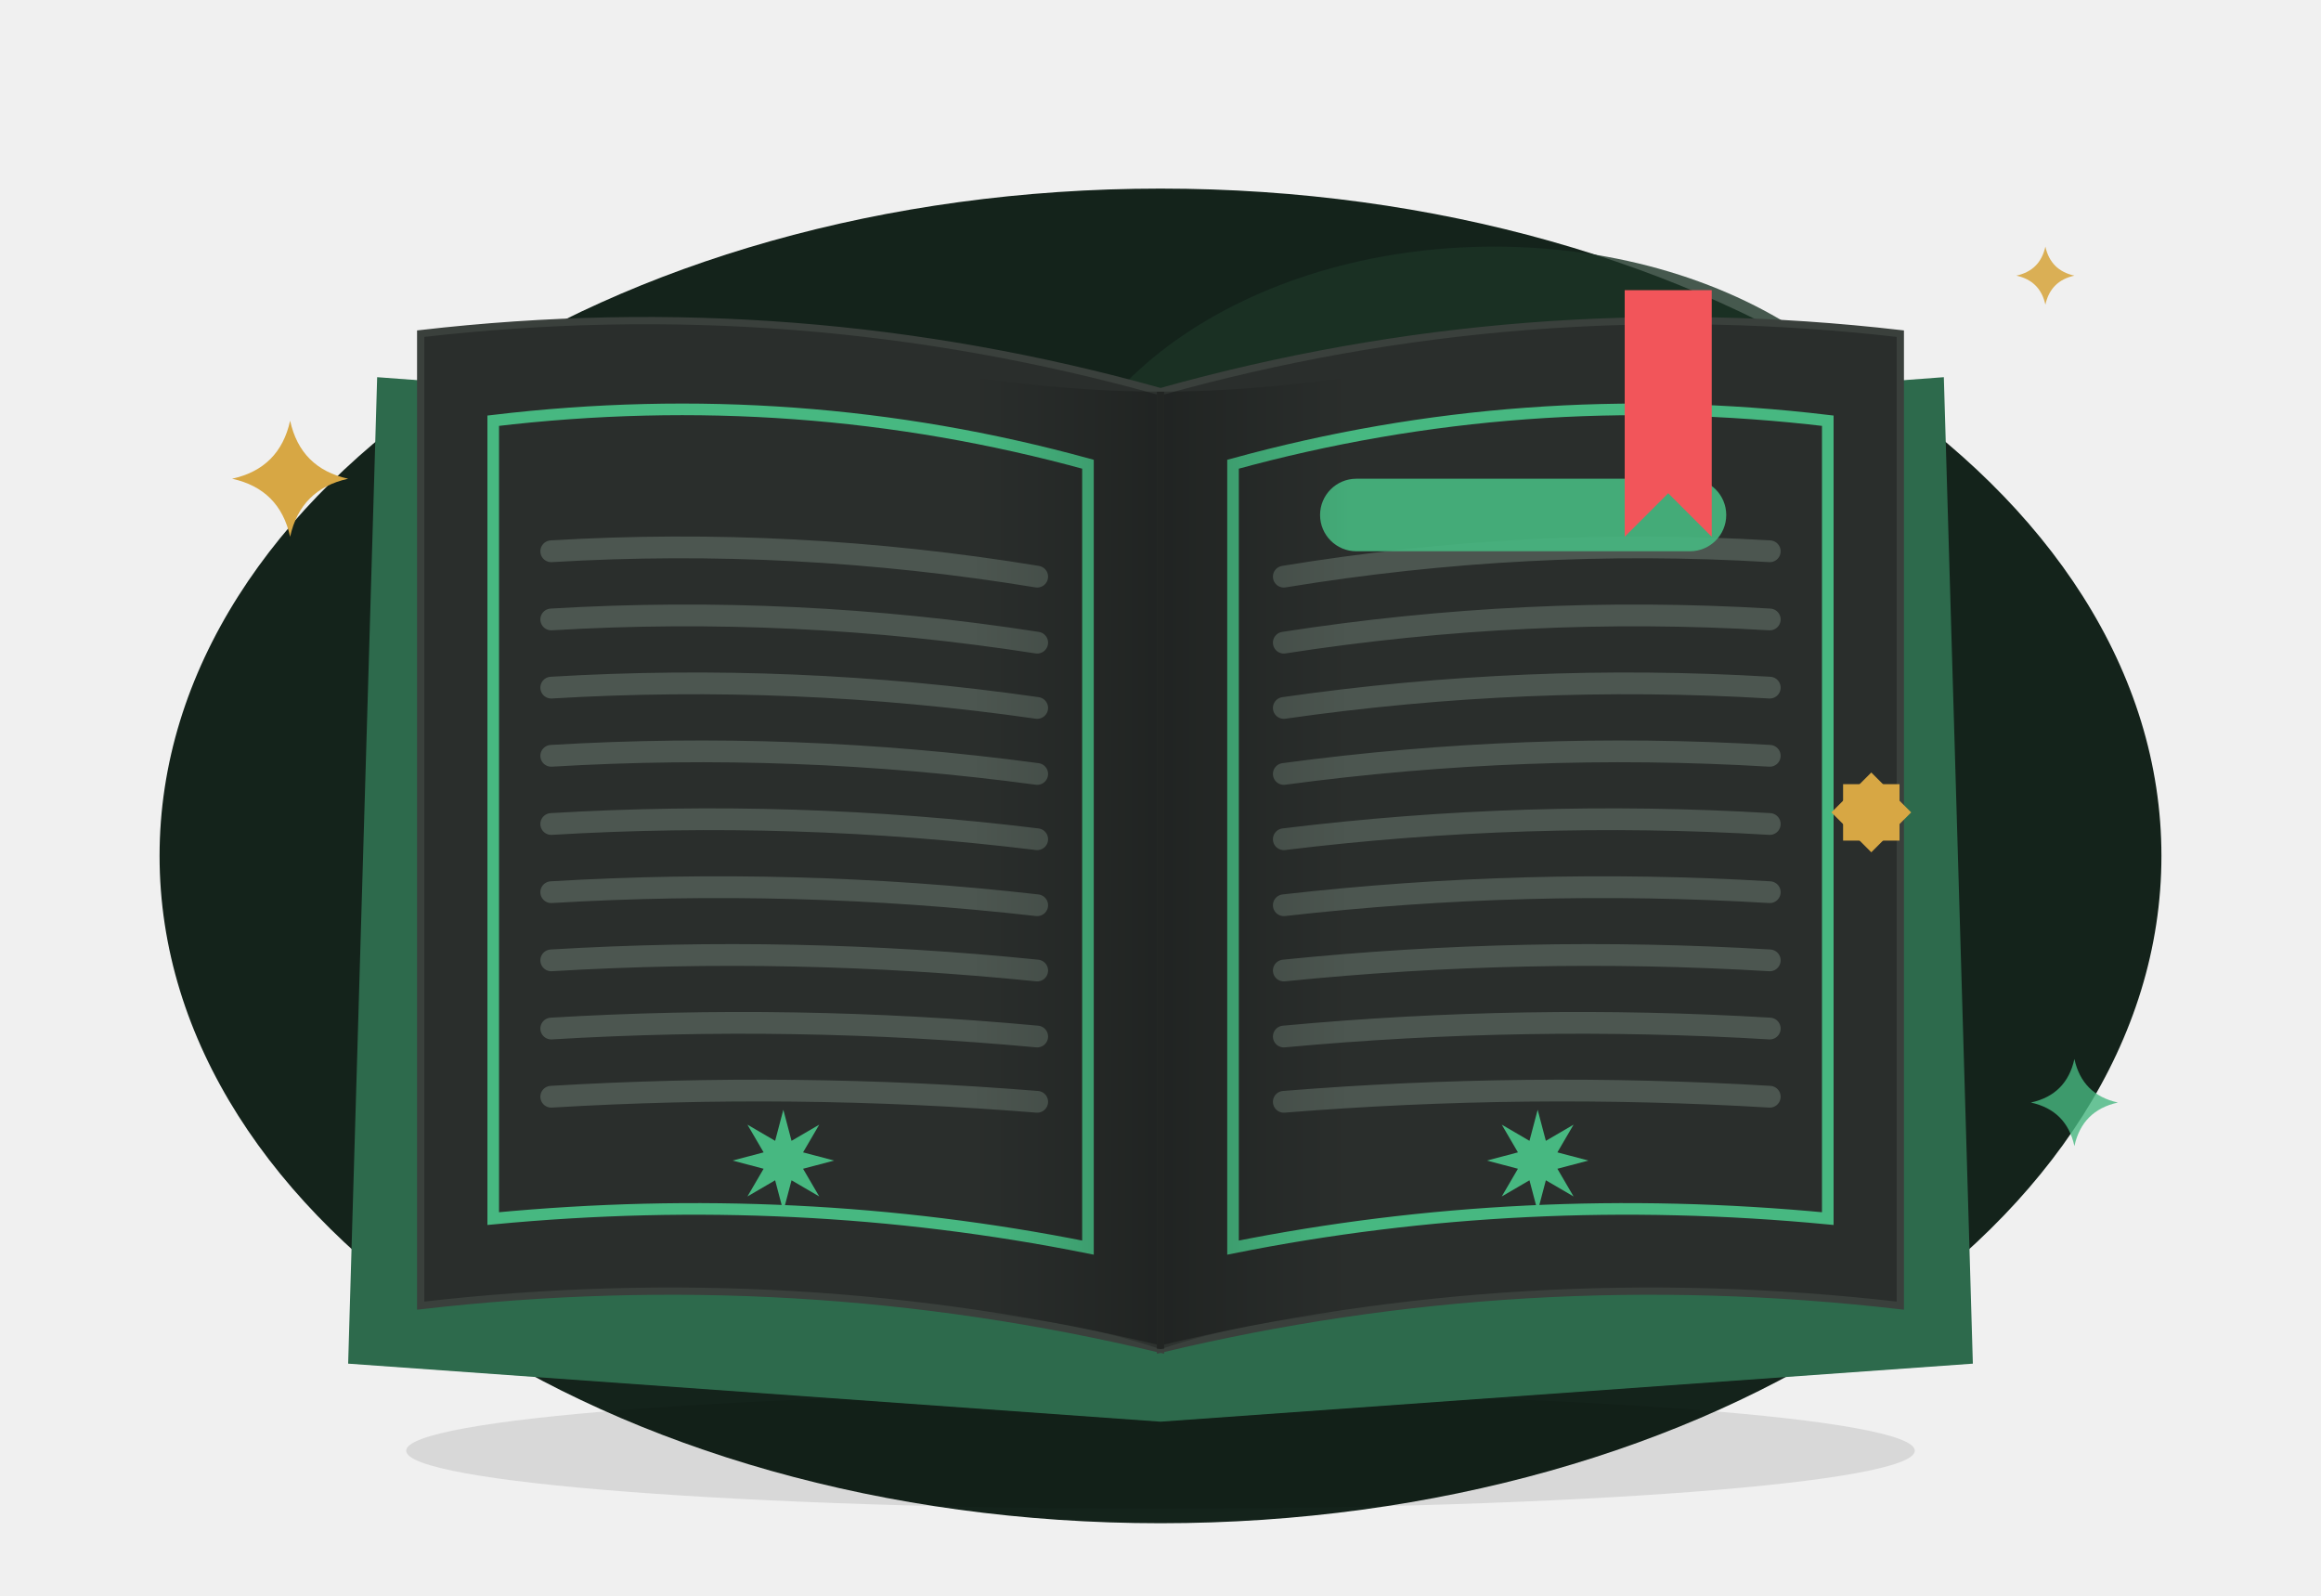
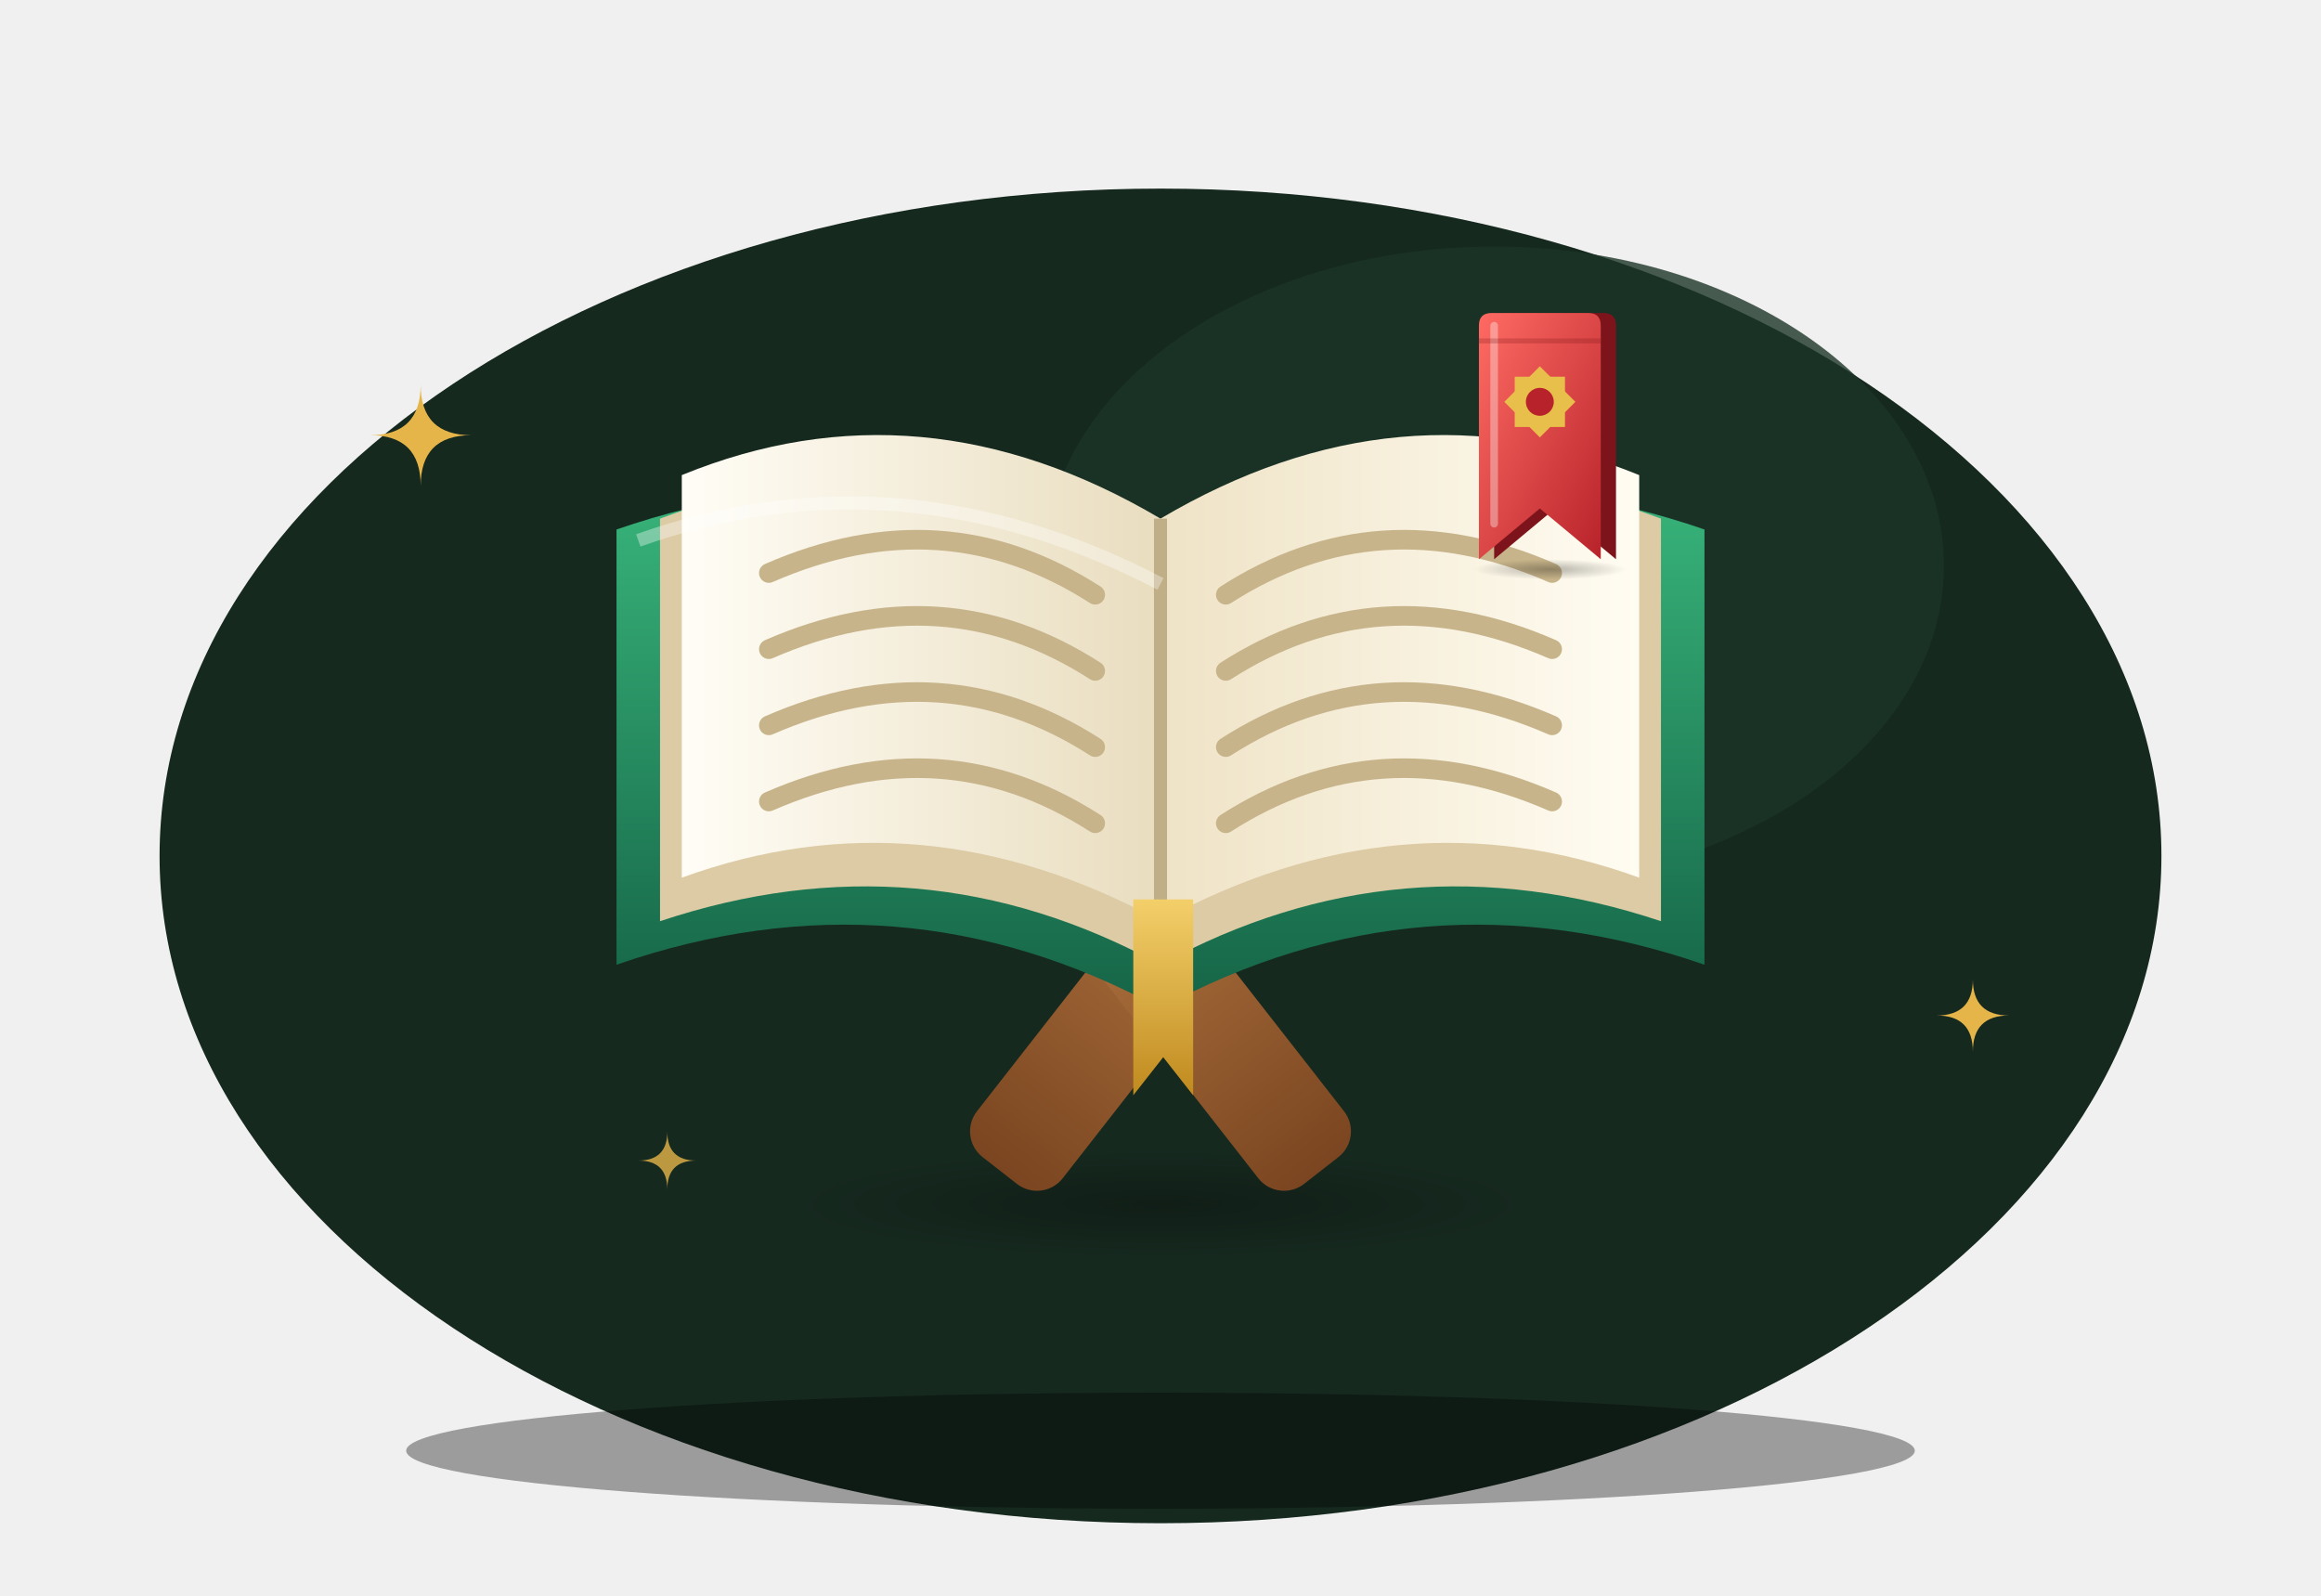
<svg xmlns="http://www.w3.org/2000/svg" width="320" height="220" viewBox="0 0 320 220">
-   <ellipse cx="160" cy="118" rx="138" ry="92" fill="#14231B" />
-   <ellipse cx="206" cy="78" rx="62" ry="44" fill="#1B3326" opacity="0.8" />
-   <ellipse cx="160" cy="200" rx="104" ry="8" fill="#000000" opacity="0.10" />
-   <defs>
-     <linearGradient id="spL" x1="1" x2="0">
-       <stop offset="0" stop-color="#000000" stop-opacity="0.22" />
-       <stop offset="1" stop-color="#000000" stop-opacity="0" />
-     </linearGradient>
-     <linearGradient id="spR" x1="0" x2="1">
-       <stop offset="0" stop-color="#000000" stop-opacity="0.22" />
-       <stop offset="1" stop-color="#000000" stop-opacity="0" />
-     </linearGradient>
-   </defs>
-   <path d="M52 52 L160 60 L268 52 L272 188 L160 196 L48 188 Z" fill="#2D6A4C" />
-   <path d="M58 46 Q110 40 160 54 L160 186 Q110 174 58 180 Z" fill="#2A2E2C" stroke="#3A403C" />
-   <path d="M262 46 Q210 40 160 54 L160 186 Q210 174 262 180 Z" fill="#2A2E2C" stroke="#3A403C" />
-   <path d="M68 58 Q110 53 150 64 L150 172 Q110 164 68 168 Z" fill="none" stroke="#47B881" stroke-width="1.6" />
-   <path d="M252 58 Q210 53 170 64 L170 172 Q210 164 252 168 Z" fill="none" stroke="#47B881" stroke-width="1.6" />
-   <path d="M76 76.0 Q109.5 74.0 143 79.5" stroke="#4C5650" stroke-width="3" stroke-linecap="round" fill="none" />
-   <path d="M76 85.4 Q109.5 83.4 143 88.6" stroke="#4C5650" stroke-width="3" stroke-linecap="round" fill="none" />
-   <path d="M76 94.8 Q109.5 92.8 143 97.6" stroke="#4C5650" stroke-width="3" stroke-linecap="round" fill="none" />
-   <path d="M76 104.2 Q109.5 102.2 143 106.7" stroke="#4C5650" stroke-width="3" stroke-linecap="round" fill="none" />
-   <path d="M76 113.6 Q109.5 111.6 143 115.7" stroke="#4C5650" stroke-width="3" stroke-linecap="round" fill="none" />
-   <path d="M76 123.0 Q109.5 121.0 143 124.8" stroke="#4C5650" stroke-width="3" stroke-linecap="round" fill="none" />
-   <path d="M76 132.4 Q109.5 130.4 143 133.8" stroke="#4C5650" stroke-width="3" stroke-linecap="round" fill="none" />
-   <path d="M76 141.8 Q109.5 139.8 143 142.9" stroke="#4C5650" stroke-width="3" stroke-linecap="round" fill="none" />
-   <path d="M76 151.2 Q109.5 149.2 143 151.9" stroke="#4C5650" stroke-width="3" stroke-linecap="round" fill="none" />
-   <path d="M177 79.5 Q210.5 74.0 244 76.0" stroke="#4C5650" stroke-width="3" stroke-linecap="round" fill="none" />
-   <path d="M177 88.6 Q210.5 83.4 244 85.4" stroke="#4C5650" stroke-width="3" stroke-linecap="round" fill="none" />
-   <path d="M177 97.6 Q210.5 92.8 244 94.8" stroke="#4C5650" stroke-width="3" stroke-linecap="round" fill="none" />
-   <path d="M177 106.7 Q210.5 102.2 244 104.2" stroke="#4C5650" stroke-width="3" stroke-linecap="round" fill="none" />
-   <path d="M177 115.7 Q210.5 111.6 244 113.6" stroke="#4C5650" stroke-width="3" stroke-linecap="round" fill="none" />
-   <path d="M177 124.8 Q210.5 121.0 244 123.0" stroke="#4C5650" stroke-width="3" stroke-linecap="round" fill="none" />
-   <path d="M177 133.8 Q210.5 130.4 244 132.4" stroke="#4C5650" stroke-width="3" stroke-linecap="round" fill="none" />
-   <path d="M177 142.9 Q210.5 139.8 244 141.8" stroke="#4C5650" stroke-width="3" stroke-linecap="round" fill="none" />
-   <path d="M177 151.9 Q210.5 149.2 244 151.2" stroke="#4C5650" stroke-width="3" stroke-linecap="round" fill="none" />
-   <rect x="182" y="66" width="56" height="10" rx="5" fill="#47B881" opacity="0.9" />
-   <path d="M108.00,153.00 L109.13,157.28 L112.95,155.05 L110.72,158.87 L115.00,160.00 L110.72,161.13 L112.95,164.95 L109.13,162.72 L108.00,167.00 L106.87,162.72 L103.05,164.95 L105.28,161.13 L101.00,160.00 L105.28,158.87 L103.05,155.05 L106.87,157.28 Z" fill="#47B881" />
-   <path d="M212.00,153.00 L213.13,157.28 L216.95,155.05 L214.72,158.87 L219.00,160.00 L214.72,161.13 L216.95,164.95 L213.13,162.72 L212.00,167.00 L210.87,162.72 L207.05,164.95 L209.28,161.13 L205.00,160.00 L209.28,158.87 L207.05,155.05 L210.87,157.28 Z" fill="#47B881" />
-   <polygon points="263.50,112.00 258.00,117.50 252.50,112.00 258.00,106.50" fill="#D7A744" />
-   <polygon points="261.89,115.89 254.11,115.89 254.11,108.11 261.89,108.11" fill="#D7A744" />
-   <path d="M134 52 Q148 54 160 54 L160 186 Q148 182 134 181 Z" fill="url(#spL)" />
-   <path d="M186 52 Q172 54 160 54 L160 186 Q172 182 186 181 Z" fill="url(#spR)" />
-   <line x1="160" y1="54" x2="160" y2="186" stroke="#000000" stroke-opacity="0.25" stroke-width="1" />
-   <path d="M224 40 L236 40 L236 74 L230 68 L224 74 Z" fill="#F2555A" />
-   <path d="M40,58 Q41.44,64.56 48,66 Q41.44,67.44 40,74 Q38.56,67.44 32,66 Q38.56,64.56 40,58 Z" fill="#D7A744" opacity="1" />
-   <path d="M286,146 Q287.08,150.92 292,152 Q287.08,153.08 286,158 Q284.92,153.08 280,152 Q284.92,150.92 286,146 Z" fill="#47B881" opacity="0.8" />
-   <path d="M282,34 Q282.72,37.28 286,38 Q282.72,38.72 282,42 Q281.28,38.72 278,38 Q281.28,37.28 282,34 Z" fill="#D7A744" opacity="0.9" />
+   <defs />
+   <ellipse cx="160" cy="118" rx="138" ry="92" fill="#16291F" />
+   <ellipse cx="206" cy="78" rx="62" ry="44" fill="#1C3528" opacity="0.8" />
+   <ellipse cx="160" cy="200" rx="104" ry="8" fill="#000000" opacity="0.35" />
+   <g transform="translate(70.0 4.0) scale(1.5)">
+     <defs>
+       <radialGradient id="quran_sh" cx="50%" cy="50%" r="50%">
+         <stop offset="0" stop-color="#000" stop-opacity="0.28" />
+         <stop offset="1" stop-color="#000" stop-opacity="0" />
+       </radialGradient>
+       <linearGradient id="quran_wood" x1="0" y1="0" x2="0" y2="1">
+         <stop offset="0" stop-color="#C98A4E" />
+         <stop offset="1" stop-color="#7A4520" />
+       </linearGradient>
+       <linearGradient id="quran_cover" x1="0" y1="0" x2="0" y2="1">
+         <stop offset="0" stop-color="#38B47A" />
+         <stop offset="1" stop-color="#156447" />
+       </linearGradient>
+       <linearGradient id="quran_pl" x1="0" y1="0" x2="1" y2="0">
+         <stop offset="0" stop-color="#FFFDF6" />
+         <stop offset="1" stop-color="#E9DDBF" />
+       </linearGradient>
+       <linearGradient id="quran_pr" x1="0" y1="0" x2="1" y2="0">
+         <stop offset="0" stop-color="#EFE3C6" />
+         <stop offset="1" stop-color="#FFFCF2" />
+       </linearGradient>
+       <linearGradient id="quran_gold" x1="0" y1="0" x2="0" y2="1">
+         <stop offset="0" stop-color="#F3CF6A" />
+         <stop offset="1" stop-color="#C08A1E" />
+       </linearGradient>
+     </defs>
+     <ellipse cx="60" cy="108" rx="34" ry="5" fill="url(#quran_sh)" />
+     <rect x="55" y="60" width="10" height="50" rx="3" fill="url(#quran_wood)" transform="rotate(38 60 86)" />
+     <rect x="55" y="60" width="10" height="50" rx="3" fill="url(#quran_wood)" transform="rotate(-38 60 86)" />
+     <path d="M10 46 Q36 37 60 50 Q84 37 110 46 L110 86 Q84 77 60 90 Q36 77 10 86 Z" fill="url(#quran_cover)" />
+     <path d="M14 45 Q38 36 60 49 L60 86 Q38 74 14 82 Z" fill="#DCCBA4" />
+     <path d="M106 45 Q82 36 60 49 L60 86 Q82 74 106 82 Z" fill="#DCCBA4" />
+     <path d="M16 41 Q38 32 60 45 L60 82 Q38 70 16 78 Z" fill="url(#quran_pl)" />
+     <path d="M104 41 Q82 32 60 45 L60 82 Q82 70 104 78 Z" fill="url(#quran_pr)" />
+     <path d="M24 50 Q40 43 54 52" stroke="#C7B48A" stroke-width="1.8" fill="none" stroke-linecap="round" />
+     <path d="M96 50 Q80 43 66 52" stroke="#C7B48A" stroke-width="1.8" fill="none" stroke-linecap="round" />
+     <path d="M24 57 Q40 50 54 59" stroke="#C7B48A" stroke-width="1.8" fill="none" stroke-linecap="round" />
+     <path d="M96 57 Q80 50 66 59" stroke="#C7B48A" stroke-width="1.8" fill="none" stroke-linecap="round" />
+     <path d="M24 64 Q40 57 54 66" stroke="#C7B48A" stroke-width="1.8" fill="none" stroke-linecap="round" />
+     <path d="M96 64 Q80 57 66 66" stroke="#C7B48A" stroke-width="1.8" fill="none" stroke-linecap="round" />
+     <path d="M24 71 Q40 64 54 73" stroke="#C7B48A" stroke-width="1.8" fill="none" stroke-linecap="round" />
+     <path d="M96 71 Q80 64 66 73" stroke="#C7B48A" stroke-width="1.8" fill="none" stroke-linecap="round" />
+     <path d="M60 45 L60 82" stroke="#BFAE86" stroke-width="1.2" />
+     <path d="M57.5 80 L57.5 98 L60.25 94.5 L63 98 L63 80 Z" fill="url(#quran_gold)" />
+     <path d="M12 47 Q36 38.5 60 51" stroke="#fff" stroke-opacity="0.35" stroke-width="1.2" fill="none" />
+   </g>
+   <g transform="translate(192.0 40.0) scale(0.35)">
+     <defs>
+       <radialGradient id="bookmark_sh" cx="50%" cy="50%" r="50%">
+         <stop offset="0" stop-color="#000" stop-opacity="0.28" />
+         <stop offset="1" stop-color="#000" stop-opacity="0" />
+       </radialGradient>
+       <linearGradient id="bookmark_rib" x1="0" y1="0" x2="1" y2="1">
+         <stop offset="0" stop-color="#FF6B63" />
+         <stop offset="1" stop-color="#B8232B" />
+       </linearGradient>
+       <linearGradient id="bookmark_gold" x1="0" y1="0" x2="0" y2="1">
+         <stop offset="0" stop-color="#F6D77A" />
+         <stop offset="1" stop-color="#C08A1E" />
+       </linearGradient>
+     </defs>
+     <ellipse cx="62" cy="110" rx="30" ry="4" fill="url(#bookmark_sh)" />
+     <path d="M40 14 Q40 9 45 9 L83 9 Q88 9 88 14 L88 106 L64 86 L40 106 Z" fill="#7E141B" />
+     <path d="M34 14 Q34 9 39 9 L77 9 Q82 9 82 14 L82 106 L58 86 L34 106 Z" fill="url(#bookmark_rib)" />
+     <path d="M40 14 L40 92" stroke="#fff" stroke-opacity="0.35" stroke-width="3" stroke-linecap="round" />
+     <polygon points="67.90,53.90 48.10,53.90 48.10,34.10 67.90,34.10" fill="#E9BF4C" />
+     <polygon points="58.00,58.00 44.00,44.00 58.00,30.00 72.00,44.00" fill="#E9BF4C" />
+     <circle cx="58" cy="44" r="5.5" fill="#B8232B" />
+     <path d="M34 20 L82 20" stroke="#7E141B" stroke-opacity="0.25" stroke-width="2" />
+   </g>
+   <path d="M58 53 Q58 60 65 60 Q58 60 58 67 Q58 60 51 60 Q58 60 58 53 Z" fill="#E6B54A" fill-opacity="1" />
+   <path d="M272 135 Q272 140 277 140 Q272 140 272 145 Q272 140 267 140 Q272 140 272 135 Z" fill="#E6B54A" fill-opacity="1" />
+   <path d="M92 156 Q92 160 96 160 Q92 160 92 164 Q92 160 88 160 Q92 160 92 156 Z" fill="#E6B54A" fill-opacity="0.8" />
</svg>
